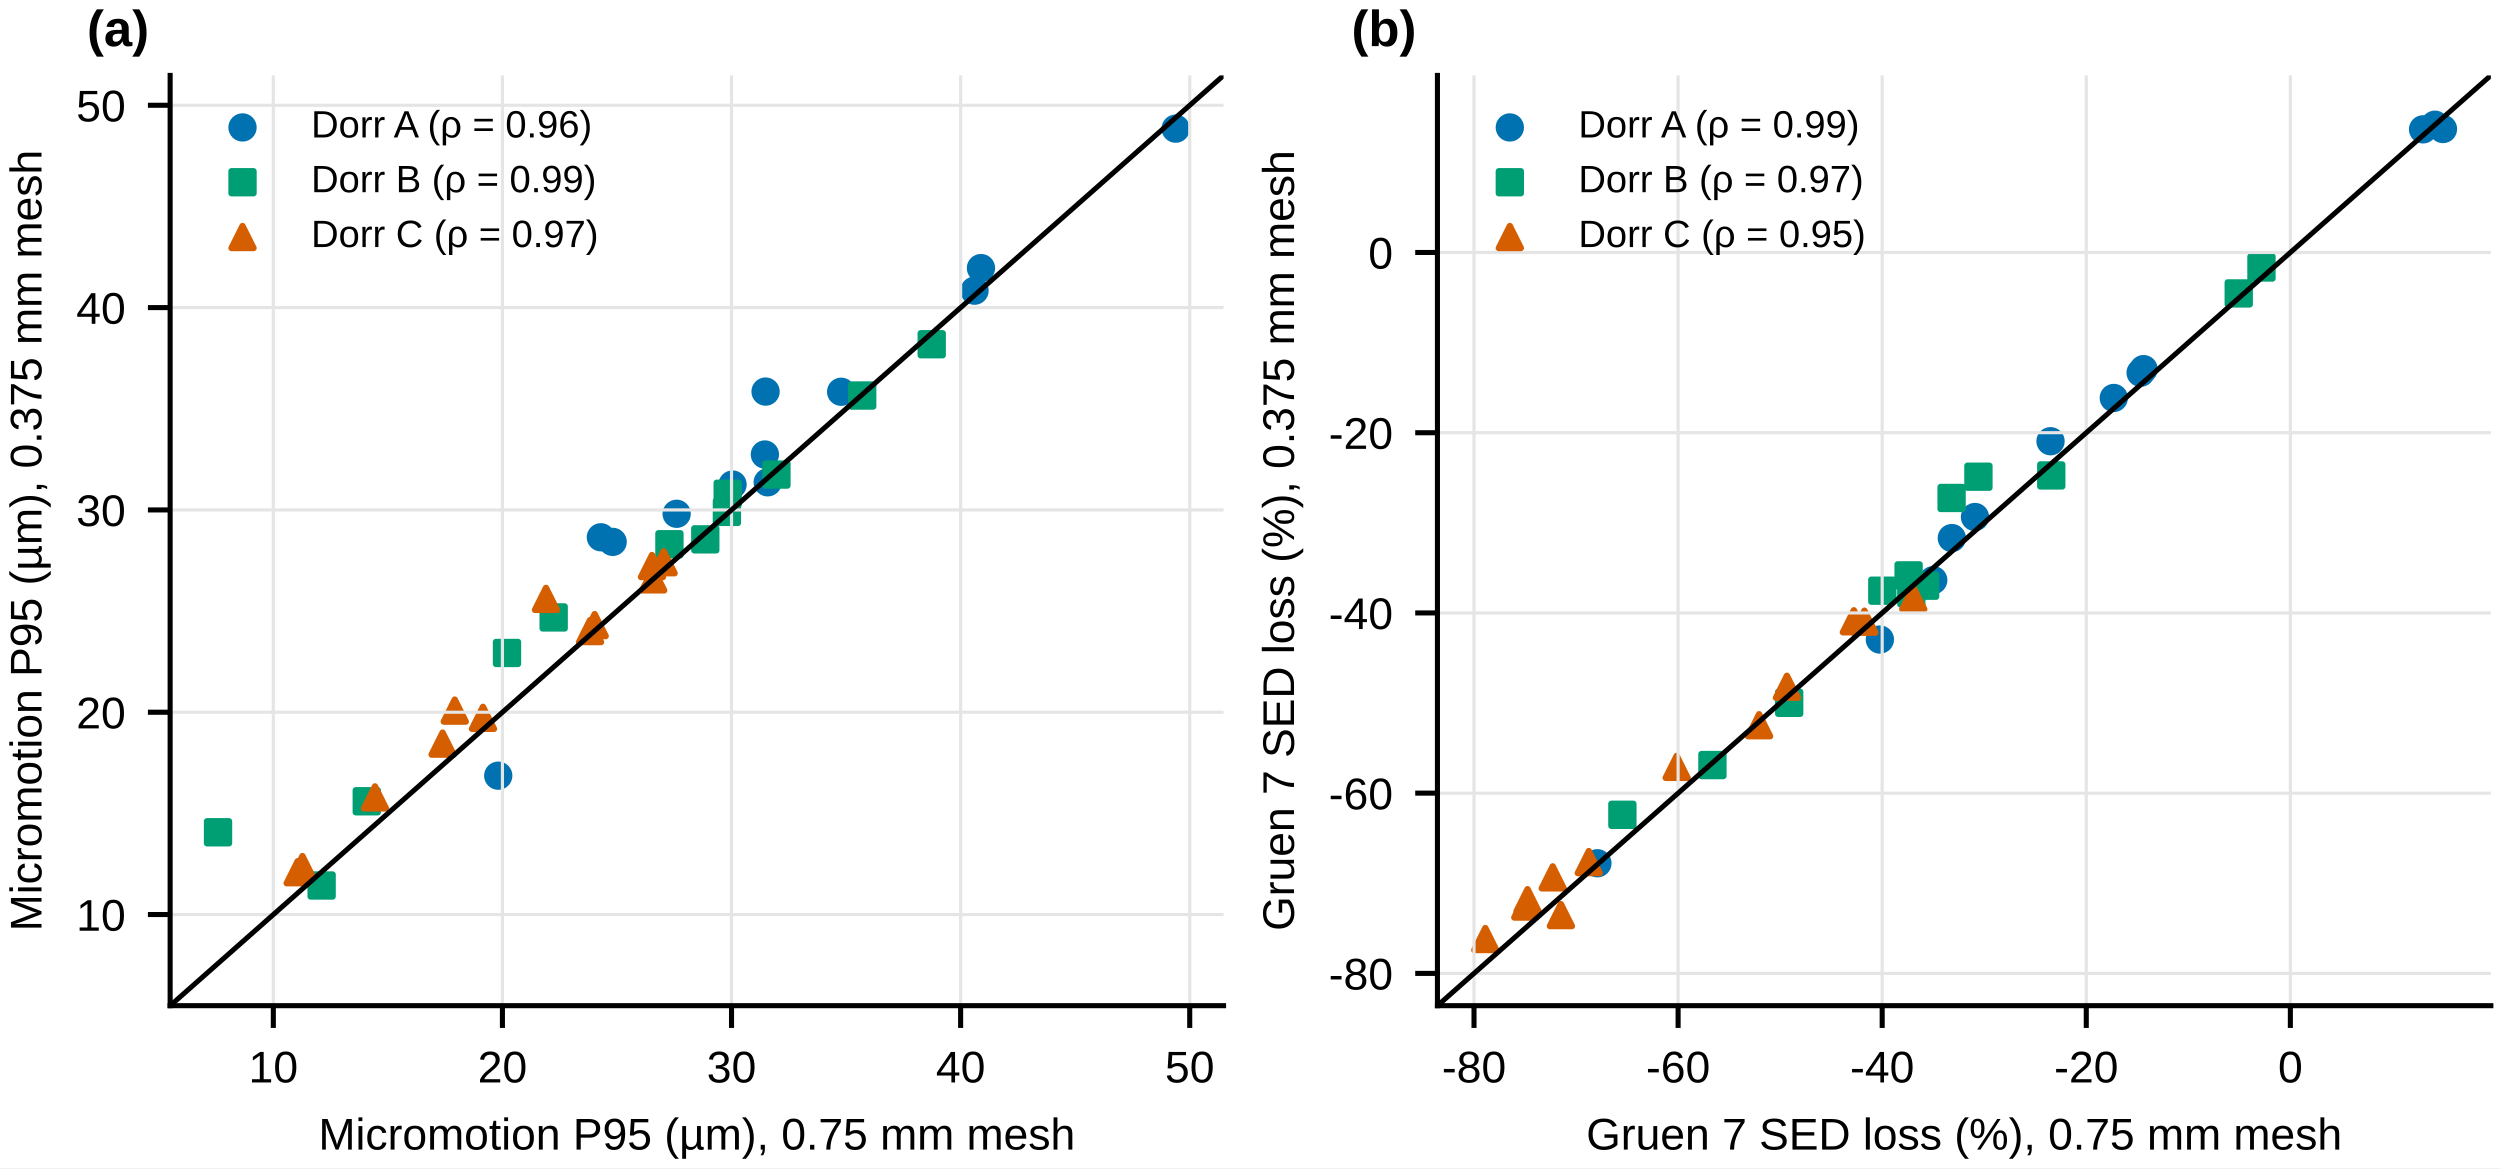
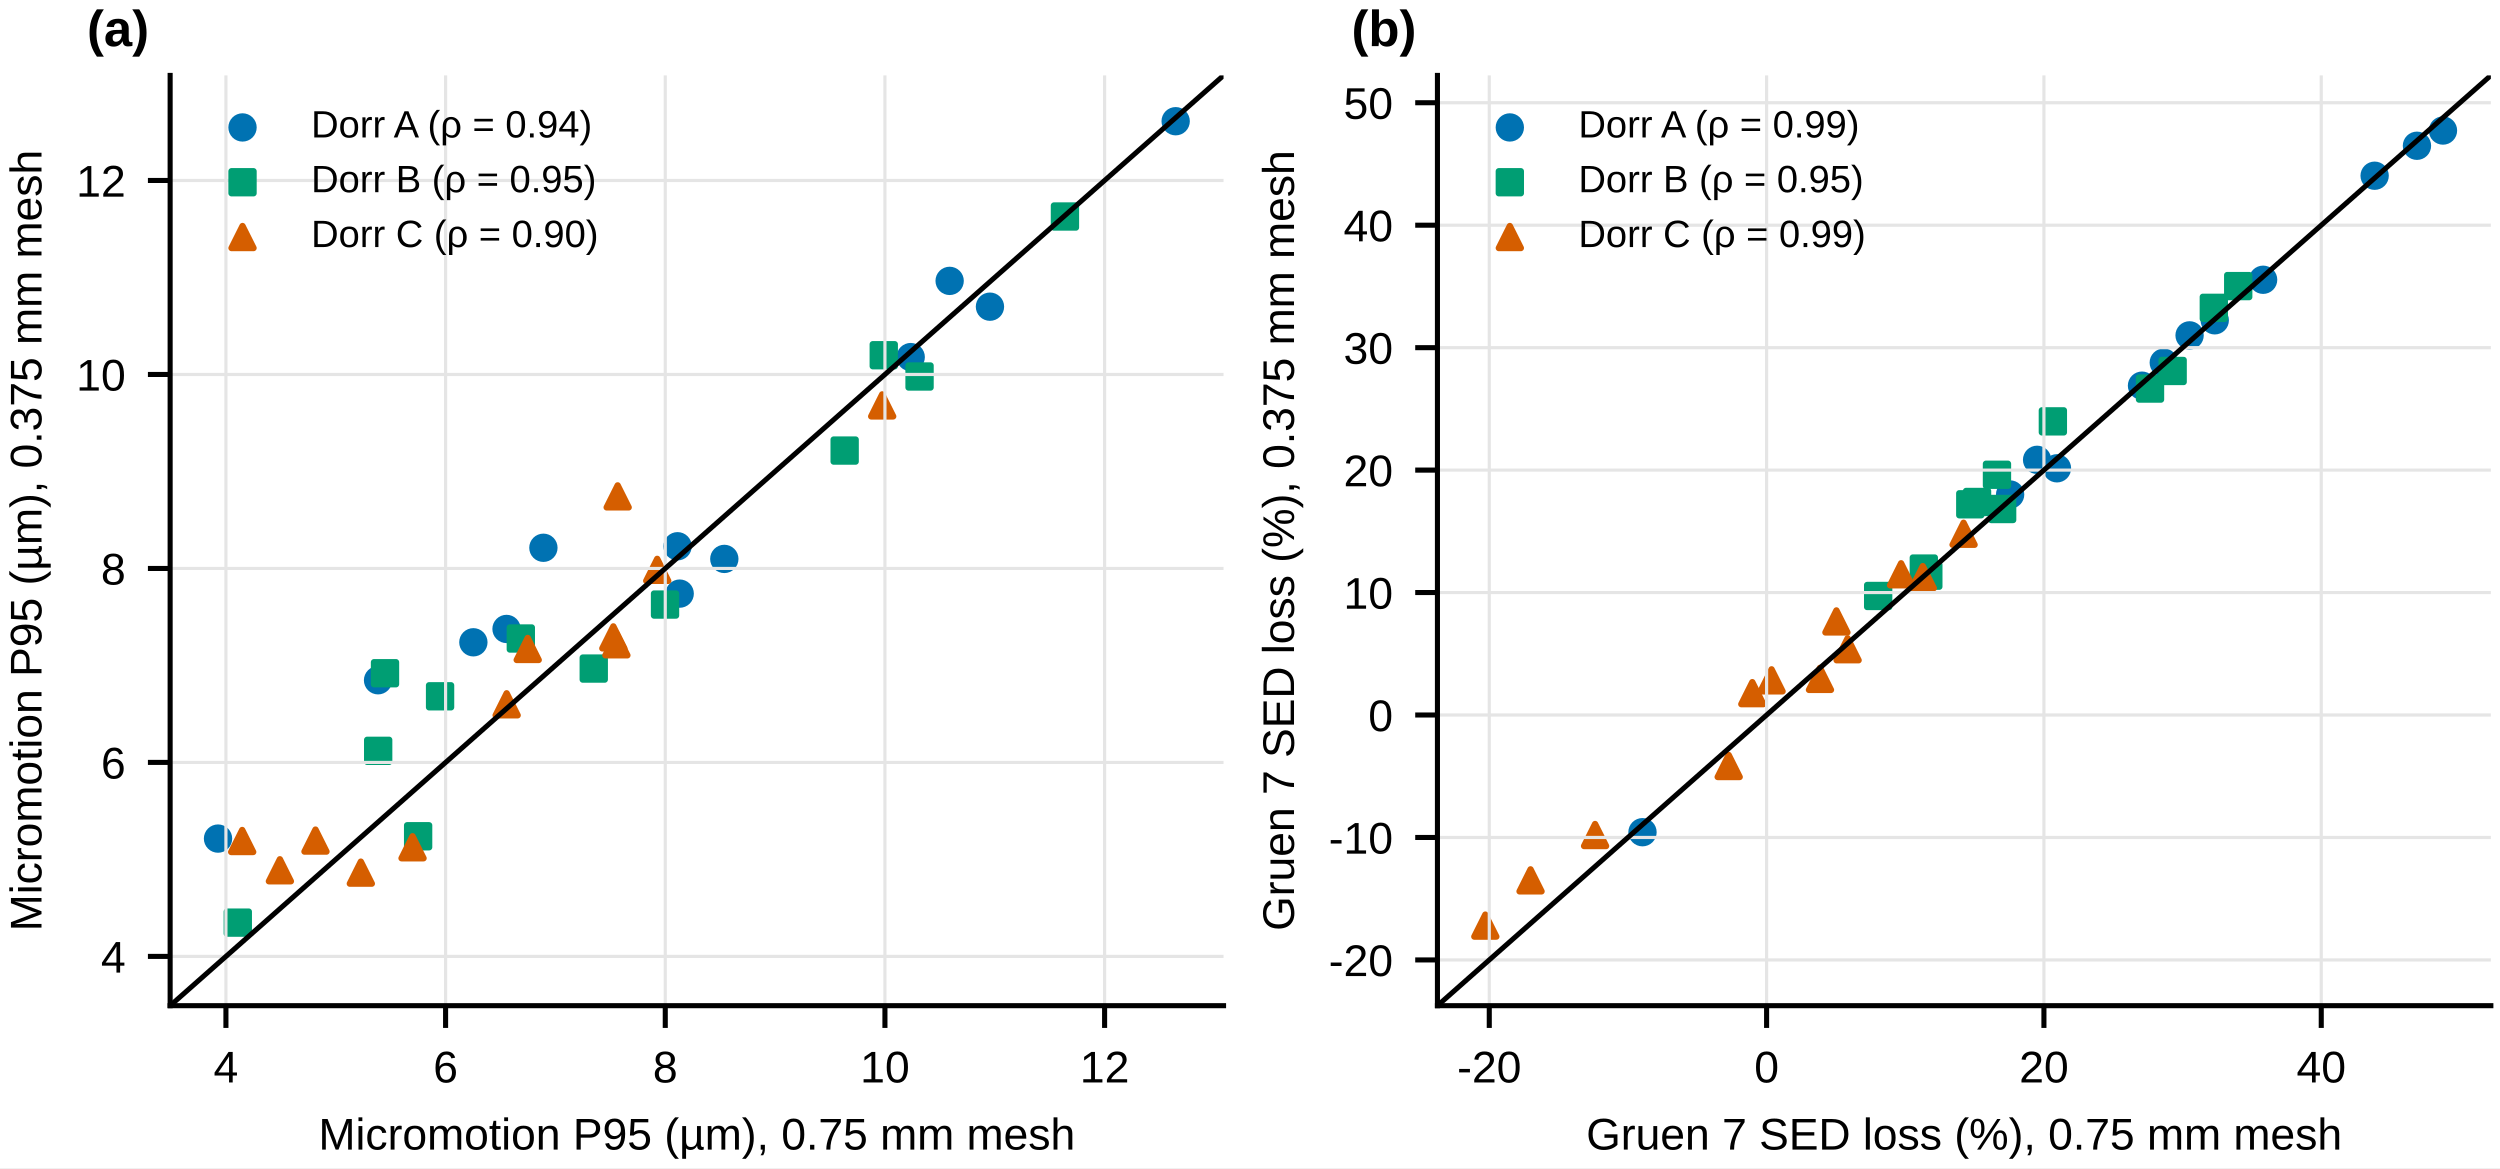
<svg xmlns="http://www.w3.org/2000/svg" xmlns:xlink="http://www.w3.org/1999/xlink" width="393.73pt" height="183.966pt" viewBox="0 0 393.73 183.966" version="1.1">
  <defs>
    <style type="text/css">*{stroke-linejoin: round; stroke-linecap: butt}</style>
  </defs>
  <g id="figure_1">
    <g id="patch_1">
      <path d="M 0 183.966  L 393.73 183.966  L 393.73 0  L 0 0  z " style="fill: #ffffff" />
    </g>
    <g id="axes_1">
      <g id="patch_2">
        <path d="M 26.795 158.387  L 192.699 158.387  L 192.699 11.878  L 26.795 11.878  z " style="fill: #ffffff" />
      </g>
      <g id="PathCollection_1">
        <defs>
          <path id="m2619995a6a" d="M 0 1.732  C 0.459 1.732 0.9 1.55 1.225 1.225  C 1.55 0.9 1.732 0.459 1.732 0  C 1.732 -0.459 1.55 -0.9 1.225 -1.225  C 0.9 -1.55 0.459 -1.732 0 -1.732  C -0.459 -1.732 -0.9 -1.55 -1.225 -1.225  C -1.55 -0.9 -1.732 -0.459 -1.732 0  C -1.732 0.459 -1.55 0.9 -1.225 1.225  C -0.9 1.55 -0.459 1.732 0 1.732  z " style="stroke: #0072b2" />
        </defs>
-         <g clip-path="url(#pb877042a19)">
-           <use xlink:href="#m2619995a6a" x="78.469" y="122.164" style="fill: #0072b2; stroke: #0072b2" />
-           <use xlink:href="#m2619995a6a" x="153.48" y="45.779" style="fill: #0072b2; stroke: #0072b2" />
-           <use xlink:href="#m2619995a6a" x="185.158" y="20.26" style="fill: #0072b2; stroke: #0072b2" />
-           <use xlink:href="#m2619995a6a" x="115.372" y="76.313" style="fill: #0072b2; stroke: #0072b2" />
-           <use xlink:href="#m2619995a6a" x="120.907" y="75.959" style="fill: #0072b2; stroke: #0072b2" />
-           <use xlink:href="#m2619995a6a" x="154.493" y="42.222" style="fill: #0072b2; stroke: #0072b2" />
-           <use xlink:href="#m2619995a6a" x="132.473" y="61.701" style="fill: #0072b2; stroke: #0072b2" />
-           <use xlink:href="#m2619995a6a" x="120.572" y="61.671" style="fill: #0072b2; stroke: #0072b2" />
-           <use xlink:href="#m2619995a6a" x="94.634" y="84.618" style="fill: #0072b2; stroke: #0072b2" />
-           <use xlink:href="#m2619995a6a" x="96.487" y="85.341" style="fill: #0072b2; stroke: #0072b2" />
-           <use xlink:href="#m2619995a6a" x="106.567" y="80.917" style="fill: #0072b2; stroke: #0072b2" />
-           <use xlink:href="#m2619995a6a" x="120.461" y="71.58" style="fill: #0072b2; stroke: #0072b2" />
+         <g clip-path="url(#pd2c603ea8f)">
+           <use xlink:href="#m2619995a6a" x="34.336" y="132.071" style="fill: #0072b2; stroke: #0072b2" />
+           <use xlink:href="#m2619995a6a" x="106.711" y="86.031" style="fill: #0072b2; stroke: #0072b2" />
+           <use xlink:href="#m2619995a6a" x="79.775" y="99.055" style="fill: #0072b2; stroke: #0072b2" />
+           <use xlink:href="#m2619995a6a" x="143.428" y="56.239" style="fill: #0072b2; stroke: #0072b2" />
+           <use xlink:href="#m2619995a6a" x="74.552" y="101.156" style="fill: #0072b2; stroke: #0072b2" />
+           <use xlink:href="#m2619995a6a" x="155.91" y="48.3" style="fill: #0072b2; stroke: #0072b2" />
+           <use xlink:href="#m2619995a6a" x="107.045" y="93.491" style="fill: #0072b2; stroke: #0072b2" />
+           <use xlink:href="#m2619995a6a" x="85.581" y="86.27" style="fill: #0072b2; stroke: #0072b2" />
+           <use xlink:href="#m2619995a6a" x="114.074" y="88.025" style="fill: #0072b2; stroke: #0072b2" />
+           <use xlink:href="#m2619995a6a" x="59.541" y="107.135" style="fill: #0072b2; stroke: #0072b2" />
+           <use xlink:href="#m2619995a6a" x="149.561" y="44.237" style="fill: #0072b2; stroke: #0072b2" />
+           <use xlink:href="#m2619995a6a" x="185.158" y="19.091" style="fill: #0072b2; stroke: #0072b2" />
        </g>
      </g>
      <g id="PathCollection_2">
        <defs>
          <path id="mae1dca8e6c" d="M -1.732 1.732  L 1.732 1.732  L 1.732 -1.732  L -1.732 -1.732  z " style="stroke: #009e73" />
        </defs>
-         <g clip-path="url(#pb877042a19)">
-           <use xlink:href="#mae1dca8e6c" x="34.336" y="131.076" style="fill: #009e73; stroke: #009e73" />
-           <use xlink:href="#mae1dca8e6c" x="146.737" y="54.217" style="fill: #009e73; stroke: #009e73" />
-           <use xlink:href="#mae1dca8e6c" x="111.078" y="84.943" style="fill: #009e73; stroke: #009e73" />
-           <use xlink:href="#mae1dca8e6c" x="114.481" y="80.621" style="fill: #009e73; stroke: #009e73" />
-           <use xlink:href="#mae1dca8e6c" x="135.792" y="62.293" style="fill: #009e73; stroke: #009e73" />
-           <use xlink:href="#mae1dca8e6c" x="122.282" y="74.737" style="fill: #009e73; stroke: #009e73" />
-           <use xlink:href="#mae1dca8e6c" x="79.847" y="102.833" style="fill: #009e73; stroke: #009e73" />
-           <use xlink:href="#mae1dca8e6c" x="87.199" y="97.243" style="fill: #009e73; stroke: #009e73" />
-           <use xlink:href="#mae1dca8e6c" x="105.43" y="85.718" style="fill: #009e73; stroke: #009e73" />
-           <use xlink:href="#mae1dca8e6c" x="114.606" y="77.761" style="fill: #009e73; stroke: #009e73" />
-           <use xlink:href="#mae1dca8e6c" x="50.653" y="139.459" style="fill: #009e73; stroke: #009e73" />
-           <use xlink:href="#mae1dca8e6c" x="57.762" y="126.193" style="fill: #009e73; stroke: #009e73" />
+         <g clip-path="url(#pd2c603ea8f)">
+           <use xlink:href="#mae1dca8e6c" x="37.451" y="145.306" style="fill: #009e73; stroke: #009e73" />
+           <use xlink:href="#mae1dca8e6c" x="104.737" y="95.212" style="fill: #009e73; stroke: #009e73" />
+           <use xlink:href="#mae1dca8e6c" x="133.026" y="70.961" style="fill: #009e73; stroke: #009e73" />
+           <use xlink:href="#mae1dca8e6c" x="60.635" y="106.028" style="fill: #009e73; stroke: #009e73" />
+           <use xlink:href="#mae1dca8e6c" x="144.822" y="59.298" style="fill: #009e73; stroke: #009e73" />
+           <use xlink:href="#mae1dca8e6c" x="93.512" y="105.297" style="fill: #009e73; stroke: #009e73" />
+           <use xlink:href="#mae1dca8e6c" x="82.025" y="100.557" style="fill: #009e73; stroke: #009e73" />
+           <use xlink:href="#mae1dca8e6c" x="59.56" y="118.249" style="fill: #009e73; stroke: #009e73" />
+           <use xlink:href="#mae1dca8e6c" x="139.185" y="55.946" style="fill: #009e73; stroke: #009e73" />
+           <use xlink:href="#mae1dca8e6c" x="167.72" y="34.101" style="fill: #009e73; stroke: #009e73" />
+           <use xlink:href="#mae1dca8e6c" x="65.852" y="131.706" style="fill: #009e73; stroke: #009e73" />
+           <use xlink:href="#mae1dca8e6c" x="69.308" y="109.662" style="fill: #009e73; stroke: #009e73" />
        </g>
      </g>
      <g id="PathCollection_3">
        <defs>
          <path id="meea9640540" d="M 0 -1.732  L -1.732 1.732  L 1.732 1.732  z " style="stroke: #d55e00" />
        </defs>
-         <g clip-path="url(#pb877042a19)">
-           <use xlink:href="#meea9640540" x="104.515" y="88.551" style="fill: #d55e00; stroke: #d55e00" />
-           <use xlink:href="#meea9640540" x="93.656" y="98.448" style="fill: #d55e00; stroke: #d55e00" />
-           <use xlink:href="#meea9640540" x="59.058" y="125.585" style="fill: #d55e00; stroke: #d55e00" />
-           <use xlink:href="#meea9640540" x="102.872" y="91.25" style="fill: #d55e00; stroke: #d55e00" />
-           <use xlink:href="#meea9640540" x="46.88" y="137.369" style="fill: #d55e00; stroke: #d55e00" />
-           <use xlink:href="#meea9640540" x="76.065" y="113.055" style="fill: #d55e00; stroke: #d55e00" />
-           <use xlink:href="#meea9640540" x="92.923" y="99.394" style="fill: #d55e00; stroke: #d55e00" />
-           <use xlink:href="#meea9640540" x="85.987" y="94.32" style="fill: #d55e00; stroke: #d55e00" />
-           <use xlink:href="#meea9640540" x="102.682" y="89.143" style="fill: #d55e00; stroke: #d55e00" />
-           <use xlink:href="#meea9640540" x="69.705" y="117.113" style="fill: #d55e00; stroke: #d55e00" />
-           <use xlink:href="#meea9640540" x="47.631" y="136.557" style="fill: #d55e00; stroke: #d55e00" />
-           <use xlink:href="#meea9640540" x="71.619" y="111.915" style="fill: #d55e00; stroke: #d55e00" />
+         <g clip-path="url(#pd2c603ea8f)">
+           <use xlink:href="#meea9640540" x="38.143" y="132.452" style="fill: #d55e00; stroke: #d55e00" />
+           <use xlink:href="#meea9640540" x="97.076" y="101.474" style="fill: #d55e00; stroke: #d55e00" />
+           <use xlink:href="#meea9640540" x="64.972" y="133.437" style="fill: #d55e00; stroke: #d55e00" />
+           <use xlink:href="#meea9640540" x="138.937" y="63.847" style="fill: #d55e00; stroke: #d55e00" />
+           <use xlink:href="#meea9640540" x="44.08" y="137.06" style="fill: #d55e00; stroke: #d55e00" />
+           <use xlink:href="#meea9640540" x="96.594" y="100.383" style="fill: #d55e00; stroke: #d55e00" />
+           <use xlink:href="#meea9640540" x="103.507" y="89.748" style="fill: #d55e00; stroke: #d55e00" />
+           <use xlink:href="#meea9640540" x="79.794" y="110.92" style="fill: #d55e00; stroke: #d55e00" />
+           <use xlink:href="#meea9640540" x="56.828" y="137.435" style="fill: #d55e00; stroke: #d55e00" />
+           <use xlink:href="#meea9640540" x="83.11" y="102.206" style="fill: #d55e00; stroke: #d55e00" />
+           <use xlink:href="#meea9640540" x="49.686" y="132.385" style="fill: #d55e00; stroke: #d55e00" />
+           <use xlink:href="#meea9640540" x="97.278" y="78.177" style="fill: #d55e00; stroke: #d55e00" />
        </g>
      </g>
      <g id="matplotlib.axis_1">
        <g id="xtick_1">
          <g id="line2d_1">
-             <path d="M 43.047 158.387  L 43.047 11.878  " clip-path="url(#pb877042a19)" style="fill: none; stroke: #e5e5e5; stroke-width: 0.5; stroke-linecap: square" />
+             <path d="M 35.581 158.387  L 35.581 11.878  " clip-path="url(#pd2c603ea8f)" style="fill: none; stroke: #e5e5e5; stroke-width: 0.5; stroke-linecap: square" />
          </g>
          <g id="line2d_2">
            <defs>
              <path id="m14c81a25db" d="M 0 0  L 0 3.5  " style="stroke: #000000; stroke-width: 0.8" />
            </defs>
            <g>
-               <use xlink:href="#m14c81a25db" x="43.047" y="158.387" style="stroke: #000000; stroke-width: 0.8" />
+               <use xlink:href="#m14c81a25db" x="35.581" y="158.387" style="stroke: #000000; stroke-width: 0.8" />
            </g>
          </g>
          <g id="text_1">
-             <text style="font-size: 7px; font-family: 'Arial', 'Microsoft YaHei', 'DejaVu Sans'; text-anchor: middle" x="43.047" y="170.484" transform="rotate(-0 43.04729 170.4835)">10</text>
+             <text style="font-size: 7px; font-family: 'Arial', 'Microsoft YaHei', 'DejaVu Sans'; text-anchor: middle" x="35.581" y="170.484" transform="rotate(-0 35.58136 170.4835)">4</text>
          </g>
        </g>
        <g id="xtick_2">
          <g id="line2d_3">
-             <path d="M 79.128 158.387  L 79.128 11.878  " clip-path="url(#pb877042a19)" style="fill: none; stroke: #e5e5e5; stroke-width: 0.5; stroke-linecap: square" />
+             <path d="M 70.177 158.387  L 70.177 11.878  " clip-path="url(#pd2c603ea8f)" style="fill: none; stroke: #e5e5e5; stroke-width: 0.5; stroke-linecap: square" />
          </g>
          <g id="line2d_4">
            <g>
-               <use xlink:href="#m14c81a25db" x="79.128" y="158.387" style="stroke: #000000; stroke-width: 0.8" />
+               <use xlink:href="#m14c81a25db" x="70.177" y="158.387" style="stroke: #000000; stroke-width: 0.8" />
            </g>
          </g>
          <g id="text_2">
-             <text style="font-size: 7px; font-family: 'Arial', 'Microsoft YaHei', 'DejaVu Sans'; text-anchor: middle" x="79.128" y="170.484" transform="rotate(-0 79.12843 170.4835)">20</text>
+             <text style="font-size: 7px; font-family: 'Arial', 'Microsoft YaHei', 'DejaVu Sans'; text-anchor: middle" x="70.177" y="170.484" transform="rotate(-0 70.17743 170.4835)">6</text>
          </g>
        </g>
        <g id="xtick_3">
          <g id="line2d_5">
-             <path d="M 115.21 158.387  L 115.21 11.878  " clip-path="url(#pb877042a19)" style="fill: none; stroke: #e5e5e5; stroke-width: 0.5; stroke-linecap: square" />
+             <path d="M 104.774 158.387  L 104.774 11.878  " clip-path="url(#pd2c603ea8f)" style="fill: none; stroke: #e5e5e5; stroke-width: 0.5; stroke-linecap: square" />
          </g>
          <g id="line2d_6">
            <g>
-               <use xlink:href="#m14c81a25db" x="115.21" y="158.387" style="stroke: #000000; stroke-width: 0.8" />
+               <use xlink:href="#m14c81a25db" x="104.774" y="158.387" style="stroke: #000000; stroke-width: 0.8" />
            </g>
          </g>
          <g id="text_3">
-             <text style="font-size: 7px; font-family: 'Arial', 'Microsoft YaHei', 'DejaVu Sans'; text-anchor: middle" x="115.21" y="170.484" transform="rotate(-0 115.2096 170.4835)">30</text>
+             <text style="font-size: 7px; font-family: 'Arial', 'Microsoft YaHei', 'DejaVu Sans'; text-anchor: middle" x="104.774" y="170.484" transform="rotate(-0 104.7735 170.4835)">8</text>
          </g>
        </g>
        <g id="xtick_4">
          <g id="line2d_7">
-             <path d="M 151.291 158.387  L 151.291 11.878  " clip-path="url(#pb877042a19)" style="fill: none; stroke: #e5e5e5; stroke-width: 0.5; stroke-linecap: square" />
+             <path d="M 139.37 158.387  L 139.37 11.878  " clip-path="url(#pd2c603ea8f)" style="fill: none; stroke: #e5e5e5; stroke-width: 0.5; stroke-linecap: square" />
          </g>
          <g id="line2d_8">
            <g>
-               <use xlink:href="#m14c81a25db" x="151.291" y="158.387" style="stroke: #000000; stroke-width: 0.8" />
+               <use xlink:href="#m14c81a25db" x="139.37" y="158.387" style="stroke: #000000; stroke-width: 0.8" />
            </g>
          </g>
          <g id="text_4">
-             <text style="font-size: 7px; font-family: 'Arial', 'Microsoft YaHei', 'DejaVu Sans'; text-anchor: middle" x="151.291" y="170.484" transform="rotate(-0 151.2907 170.4835)">40</text>
+             <text style="font-size: 7px; font-family: 'Arial', 'Microsoft YaHei', 'DejaVu Sans'; text-anchor: middle" x="139.37" y="170.484" transform="rotate(-0 139.3696 170.4835)">10</text>
          </g>
        </g>
        <g id="xtick_5">
          <g id="line2d_9">
-             <path d="M 187.372 158.387  L 187.372 11.878  " clip-path="url(#pb877042a19)" style="fill: none; stroke: #e5e5e5; stroke-width: 0.5; stroke-linecap: square" />
+             <path d="M 173.966 158.387  L 173.966 11.878  " clip-path="url(#pd2c603ea8f)" style="fill: none; stroke: #e5e5e5; stroke-width: 0.5; stroke-linecap: square" />
          </g>
          <g id="line2d_10">
            <g>
-               <use xlink:href="#m14c81a25db" x="187.372" y="158.387" style="stroke: #000000; stroke-width: 0.8" />
+               <use xlink:href="#m14c81a25db" x="173.966" y="158.387" style="stroke: #000000; stroke-width: 0.8" />
            </g>
          </g>
          <g id="text_5">
-             <text style="font-size: 7px; font-family: 'Arial', 'Microsoft YaHei', 'DejaVu Sans'; text-anchor: middle" x="187.372" y="170.484" transform="rotate(-0 187.3718 170.4835)">50</text>
+             <text style="font-size: 7px; font-family: 'Arial', 'Microsoft YaHei', 'DejaVu Sans'; text-anchor: middle" x="173.966" y="170.484" transform="rotate(-0 173.9657 170.4835)">12</text>
          </g>
        </g>
        <g id="text_6">
          <text style="font-size: 7px; font-family: 'Arial', 'Microsoft YaHei', 'DejaVu Sans'; text-anchor: middle" x="109.747" y="181.053" transform="rotate(-0 109.7471 181.0529)">Micromotion P95 (µm), 0.75 mm mesh</text>
        </g>
      </g>
      <g id="matplotlib.axis_2">
        <g id="ytick_1">
          <g id="line2d_11">
-             <path d="M 26.795 144.035  L 192.699 144.035  " clip-path="url(#pb877042a19)" style="fill: none; stroke: #e5e5e5; stroke-width: 0.5; stroke-linecap: square" />
+             <path d="M 26.795 150.628  L 192.699 150.628  " clip-path="url(#pd2c603ea8f)" style="fill: none; stroke: #e5e5e5; stroke-width: 0.5; stroke-linecap: square" />
          </g>
          <g id="line2d_12">
            <defs>
              <path id="m9e586e1474" d="M 0 0  L -3.5 0  " style="stroke: #000000; stroke-width: 0.8" />
            </defs>
            <g>
-               <use xlink:href="#m9e586e1474" x="26.795" y="144.035" style="stroke: #000000; stroke-width: 0.8" />
+               <use xlink:href="#m9e586e1474" x="26.795" y="150.628" style="stroke: #000000; stroke-width: 0.8" />
            </g>
          </g>
          <g id="text_7">
-             <text style="font-size: 7px; font-family: 'Arial', 'Microsoft YaHei', 'DejaVu Sans'; text-anchor: end" x="19.795" y="146.583" transform="rotate(-0 19.79479 146.5829)">10</text>
+             <text style="font-size: 7px; font-family: 'Arial', 'Microsoft YaHei', 'DejaVu Sans'; text-anchor: end" x="19.795" y="153.176" transform="rotate(-0 19.79479 153.1761)">4</text>
          </g>
        </g>
        <g id="ytick_2">
          <g id="line2d_13">
-             <path d="M 26.795 112.172  L 192.699 112.172  " clip-path="url(#pb877042a19)" style="fill: none; stroke: #e5e5e5; stroke-width: 0.5; stroke-linecap: square" />
+             <path d="M 26.795 120.076  L 192.699 120.076  " clip-path="url(#pd2c603ea8f)" style="fill: none; stroke: #e5e5e5; stroke-width: 0.5; stroke-linecap: square" />
          </g>
          <g id="line2d_14">
            <g>
-               <use xlink:href="#m9e586e1474" x="26.795" y="112.172" style="stroke: #000000; stroke-width: 0.8" />
+               <use xlink:href="#m9e586e1474" x="26.795" y="120.076" style="stroke: #000000; stroke-width: 0.8" />
            </g>
          </g>
          <g id="text_8">
-             <text style="font-size: 7px; font-family: 'Arial', 'Microsoft YaHei', 'DejaVu Sans'; text-anchor: end" x="19.795" y="114.72" transform="rotate(-0 19.79479 114.7199)">20</text>
+             <text style="font-size: 7px; font-family: 'Arial', 'Microsoft YaHei', 'DejaVu Sans'; text-anchor: end" x="19.795" y="122.624" transform="rotate(-0 19.79479 122.6245)">6</text>
          </g>
        </g>
        <g id="ytick_3">
          <g id="line2d_15">
-             <path d="M 26.795 80.309  L 192.699 80.309  " clip-path="url(#pb877042a19)" style="fill: none; stroke: #e5e5e5; stroke-width: 0.5; stroke-linecap: square" />
+             <path d="M 26.795 89.525  L 192.699 89.525  " clip-path="url(#pd2c603ea8f)" style="fill: none; stroke: #e5e5e5; stroke-width: 0.5; stroke-linecap: square" />
          </g>
          <g id="line2d_16">
            <g>
-               <use xlink:href="#m9e586e1474" x="26.795" y="80.309" style="stroke: #000000; stroke-width: 0.8" />
+               <use xlink:href="#m9e586e1474" x="26.795" y="89.525" style="stroke: #000000; stroke-width: 0.8" />
            </g>
          </g>
          <g id="text_9">
-             <text style="font-size: 7px; font-family: 'Arial', 'Microsoft YaHei', 'DejaVu Sans'; text-anchor: end" x="19.795" y="82.857" transform="rotate(-0 19.79479 82.85693)">30</text>
+             <text style="font-size: 7px; font-family: 'Arial', 'Microsoft YaHei', 'DejaVu Sans'; text-anchor: end" x="19.795" y="92.073" transform="rotate(-0 19.79479 92.07294)">8</text>
          </g>
        </g>
        <g id="ytick_4">
          <g id="line2d_17">
-             <path d="M 26.795 48.446  L 192.699 48.446  " clip-path="url(#pb877042a19)" style="fill: none; stroke: #e5e5e5; stroke-width: 0.5; stroke-linecap: square" />
+             <path d="M 26.795 58.973  L 192.699 58.973  " clip-path="url(#pd2c603ea8f)" style="fill: none; stroke: #e5e5e5; stroke-width: 0.5; stroke-linecap: square" />
          </g>
          <g id="line2d_18">
            <g>
-               <use xlink:href="#m9e586e1474" x="26.795" y="48.446" style="stroke: #000000; stroke-width: 0.8" />
+               <use xlink:href="#m9e586e1474" x="26.795" y="58.973" style="stroke: #000000; stroke-width: 0.8" />
            </g>
          </g>
          <g id="text_10">
-             <text style="font-size: 7px; font-family: 'Arial', 'Microsoft YaHei', 'DejaVu Sans'; text-anchor: end" x="19.795" y="50.994" transform="rotate(-0 19.79479 50.99392)">40</text>
+             <text style="font-size: 7px; font-family: 'Arial', 'Microsoft YaHei', 'DejaVu Sans'; text-anchor: end" x="19.795" y="61.521" transform="rotate(-0 19.79479 61.52138)">10</text>
          </g>
        </g>
        <g id="ytick_5">
          <g id="line2d_19">
-             <path d="M 26.795 16.583  L 192.699 16.583  " clip-path="url(#pb877042a19)" style="fill: none; stroke: #e5e5e5; stroke-width: 0.5; stroke-linecap: square" />
+             <path d="M 26.795 28.422  L 192.699 28.422  " clip-path="url(#pd2c603ea8f)" style="fill: none; stroke: #e5e5e5; stroke-width: 0.5; stroke-linecap: square" />
          </g>
          <g id="line2d_20">
            <g>
-               <use xlink:href="#m9e586e1474" x="26.795" y="16.583" style="stroke: #000000; stroke-width: 0.8" />
+               <use xlink:href="#m9e586e1474" x="26.795" y="28.422" style="stroke: #000000; stroke-width: 0.8" />
            </g>
          </g>
          <g id="text_11">
-             <text style="font-size: 7px; font-family: 'Arial', 'Microsoft YaHei', 'DejaVu Sans'; text-anchor: end" x="19.795" y="19.131" transform="rotate(-0 19.79479 19.13091)">50</text>
+             <text style="font-size: 7px; font-family: 'Arial', 'Microsoft YaHei', 'DejaVu Sans'; text-anchor: end" x="19.795" y="30.97" transform="rotate(-0 19.79479 30.96982)">12</text>
          </g>
        </g>
        <g id="text_12">
          <text style="font-size: 7px; font-family: 'Arial', 'Microsoft YaHei', 'DejaVu Sans'; text-anchor: middle" x="6.536" y="85.133" transform="rotate(-90 6.536191 85.13274)">Micromotion P95 (µm), 0.375 mm mesh</text>
        </g>
      </g>
      <g id="line2d_21">
-         <path d="M 26.795 158.387  L 192.699 11.878  " clip-path="url(#pb877042a19)" style="fill: none; stroke: #000000; stroke-width: 0.8; stroke-linecap: square" />
+         <path d="M 26.795 158.387  L 192.699 11.878  " clip-path="url(#pd2c603ea8f)" style="fill: none; stroke: #000000; stroke-width: 0.8; stroke-linecap: square" />
      </g>
      <g id="patch_3">
        <path d="M 26.795 158.387  L 26.795 11.878  " style="fill: none; stroke: #000000; stroke-width: 0.8; stroke-linejoin: miter; stroke-linecap: square" />
      </g>
      <g id="patch_4">
        <path d="M 26.795 158.387  L 192.699 158.387  " style="fill: none; stroke: #000000; stroke-width: 0.8; stroke-linejoin: miter; stroke-linecap: square" />
      </g>
      <g id="text_13">
        <text style="font-weight: 700; font-size: 8px; font-family: 'Arial', 'Microsoft YaHei', 'DejaVu Sans'; text-anchor: end" x="23.477" y="7.264" transform="rotate(-0 23.47669 7.264219)">(a)</text>
      </g>
      <g id="legend_1">
        <g id="PathCollection_4">
          <g>
            <use xlink:href="#m2619995a6a" x="38.195" y="20.071" style="fill: #0072b2; stroke: #0072b2" />
          </g>
        </g>
        <g id="text_14">
-           <text style="font-size: 6px; font-family: 'Arial', 'Microsoft YaHei', 'DejaVu Sans'; text-anchor: start" x="48.995" y="21.646" transform="rotate(-0 48.99479 21.64632)">Dorr A (ρ = 0.96)</text>
+           <text style="font-size: 6px; font-family: 'Arial', 'Microsoft YaHei', 'DejaVu Sans'; text-anchor: start" x="48.995" y="21.646" transform="rotate(-0 48.99479 21.64632)">Dorr A (ρ = 0.94)</text>
        </g>
        <g id="PathCollection_5">
          <g>
            <use xlink:href="#mae1dca8e6c" x="38.195" y="28.702" style="fill: #009e73; stroke: #009e73" />
          </g>
        </g>
        <g id="text_15">
-           <text style="font-size: 6px; font-family: 'Arial', 'Microsoft YaHei', 'DejaVu Sans'; text-anchor: start" x="48.995" y="30.277" transform="rotate(-0 48.99479 30.27729)">Dorr B (ρ = 0.99)</text>
+           <text style="font-size: 6px; font-family: 'Arial', 'Microsoft YaHei', 'DejaVu Sans'; text-anchor: start" x="48.995" y="30.277" transform="rotate(-0 48.99479 30.27729)">Dorr B (ρ = 0.95)</text>
        </g>
        <g id="PathCollection_6">
          <g>
            <use xlink:href="#meea9640540" x="38.195" y="37.333" style="fill: #d55e00; stroke: #d55e00" />
          </g>
        </g>
        <g id="text_16">
-           <text style="font-size: 6px; font-family: 'Arial', 'Microsoft YaHei', 'DejaVu Sans'; text-anchor: start" x="48.995" y="38.908" transform="rotate(-0 48.99479 38.90827)">Dorr C (ρ = 0.97)</text>
+           <text style="font-size: 6px; font-family: 'Arial', 'Microsoft YaHei', 'DejaVu Sans'; text-anchor: start" x="48.995" y="38.908" transform="rotate(-0 48.99479 38.90827)">Dorr C (ρ = 0.90)</text>
        </g>
      </g>
    </g>
    <g id="axes_2">
      <g id="patch_5">
        <path d="M 226.385 158.387  L 392.29 158.387  L 392.29 11.878  L 226.385 11.878  z " style="fill: #ffffff" />
      </g>
      <g id="PathCollection_7">
-         <g clip-path="url(#p3bdff20b81)">
-           <use xlink:href="#m2619995a6a" x="337.13" y="58.705" style="fill: #0072b2; stroke: #0072b2" />
-           <use xlink:href="#m2619995a6a" x="384.749" y="20.318" style="fill: #0072b2; stroke: #0072b2" />
-           <use xlink:href="#m2619995a6a" x="383.484" y="19.64" style="fill: #0072b2; stroke: #0072b2" />
-           <use xlink:href="#m2619995a6a" x="307.396" y="84.742" style="fill: #0072b2; stroke: #0072b2" />
-           <use xlink:href="#m2619995a6a" x="337.593" y="58.137" style="fill: #0072b2; stroke: #0072b2" />
-           <use xlink:href="#m2619995a6a" x="381.613" y="20.37" style="fill: #0072b2; stroke: #0072b2" />
-           <use xlink:href="#m2619995a6a" x="304.471" y="91.37" style="fill: #0072b2; stroke: #0072b2" />
-           <use xlink:href="#m2619995a6a" x="251.581" y="135.957" style="fill: #0072b2; stroke: #0072b2" />
-           <use xlink:href="#m2619995a6a" x="322.941" y="69.49" style="fill: #0072b2; stroke: #0072b2" />
-           <use xlink:href="#m2619995a6a" x="332.905" y="62.677" style="fill: #0072b2; stroke: #0072b2" />
-           <use xlink:href="#m2619995a6a" x="296.066" y="100.721" style="fill: #0072b2; stroke: #0072b2" />
-           <use xlink:href="#m2619995a6a" x="311.043" y="81.424" style="fill: #0072b2; stroke: #0072b2" />
+         <g clip-path="url(#p0488021e57)">
+           <use xlink:href="#m2619995a6a" x="337.348" y="60.74" style="fill: #0072b2; stroke: #0072b2" />
+           <use xlink:href="#m2619995a6a" x="384.749" y="20.558" style="fill: #0072b2; stroke: #0072b2" />
+           <use xlink:href="#m2619995a6a" x="380.651" y="22.957" style="fill: #0072b2; stroke: #0072b2" />
+           <use xlink:href="#m2619995a6a" x="340.778" y="57.113" style="fill: #0072b2; stroke: #0072b2" />
+           <use xlink:href="#m2619995a6a" x="356.422" y="44.06" style="fill: #0072b2; stroke: #0072b2" />
+           <use xlink:href="#m2619995a6a" x="373.986" y="27.676" style="fill: #0072b2; stroke: #0072b2" />
+           <use xlink:href="#m2619995a6a" x="348.804" y="50.446" style="fill: #0072b2; stroke: #0072b2" />
+           <use xlink:href="#m2619995a6a" x="258.679" y="131.065" style="fill: #0072b2; stroke: #0072b2" />
+           <use xlink:href="#m2619995a6a" x="320.827" y="72.419" style="fill: #0072b2; stroke: #0072b2" />
+           <use xlink:href="#m2619995a6a" x="344.842" y="52.817" style="fill: #0072b2; stroke: #0072b2" />
+           <use xlink:href="#m2619995a6a" x="323.955" y="73.754" style="fill: #0072b2; stroke: #0072b2" />
+           <use xlink:href="#m2619995a6a" x="316.578" y="77.881" style="fill: #0072b2; stroke: #0072b2" />
        </g>
      </g>
      <g id="PathCollection_8">
-         <g clip-path="url(#p3bdff20b81)">
-           <use xlink:href="#mae1dca8e6c" x="311.586" y="75.079" style="fill: #009e73; stroke: #009e73" />
-           <use xlink:href="#mae1dca8e6c" x="352.583" y="46.21" style="fill: #009e73; stroke: #009e73" />
-           <use xlink:href="#mae1dca8e6c" x="281.784" y="110.687" style="fill: #009e73; stroke: #009e73" />
-           <use xlink:href="#mae1dca8e6c" x="323.057" y="74.876" style="fill: #009e73; stroke: #009e73" />
-           <use xlink:href="#mae1dca8e6c" x="356.163" y="42.132" style="fill: #009e73; stroke: #009e73" />
-           <use xlink:href="#mae1dca8e6c" x="255.513" y="128.325" style="fill: #009e73; stroke: #009e73" />
-           <use xlink:href="#mae1dca8e6c" x="300.588" y="90.616" style="fill: #009e73; stroke: #009e73" />
-           <use xlink:href="#mae1dca8e6c" x="307.36" y="78.429" style="fill: #009e73; stroke: #009e73" />
-           <use xlink:href="#mae1dca8e6c" x="269.693" y="120.491" style="fill: #009e73; stroke: #009e73" />
-           <use xlink:href="#mae1dca8e6c" x="301.017" y="93.451" style="fill: #009e73; stroke: #009e73" />
-           <use xlink:href="#mae1dca8e6c" x="296.451" y="93.027" style="fill: #009e73; stroke: #009e73" />
-           <use xlink:href="#mae1dca8e6c" x="303.19" y="92.246" style="fill: #009e73; stroke: #009e73" />
+         <g clip-path="url(#p0488021e57)">
+           <use xlink:href="#mae1dca8e6c" x="314.507" y="74.772" style="fill: #009e73; stroke: #009e73" />
+           <use xlink:href="#mae1dca8e6c" x="352.501" y="45.056" style="fill: #009e73; stroke: #009e73" />
+           <use xlink:href="#mae1dca8e6c" x="315.322" y="80.164" style="fill: #009e73; stroke: #009e73" />
+           <use xlink:href="#mae1dca8e6c" x="342.175" y="58.427" style="fill: #009e73; stroke: #009e73" />
+           <use xlink:href="#mae1dca8e6c" x="348.659" y="48.479" style="fill: #009e73; stroke: #009e73" />
+           <use xlink:href="#mae1dca8e6c" x="310.304" y="79.419" style="fill: #009e73; stroke: #009e73" />
+           <use xlink:href="#mae1dca8e6c" x="295.796" y="93.864" style="fill: #009e73; stroke: #009e73" />
+           <use xlink:href="#mae1dca8e6c" x="323.31" y="66.362" style="fill: #009e73; stroke: #009e73" />
+           <use xlink:href="#mae1dca8e6c" x="303.695" y="90.668" style="fill: #009e73; stroke: #009e73" />
+           <use xlink:href="#mae1dca8e6c" x="302.986" y="89.543" style="fill: #009e73; stroke: #009e73" />
+           <use xlink:href="#mae1dca8e6c" x="311.371" y="79.058" style="fill: #009e73; stroke: #009e73" />
+           <use xlink:href="#mae1dca8e6c" x="338.61" y="61.196" style="fill: #009e73; stroke: #009e73" />
        </g>
      </g>
      <g id="PathCollection_9">
-         <g clip-path="url(#p3bdff20b81)">
-           <use xlink:href="#meea9640540" x="281.426" y="108.159" style="fill: #d55e00; stroke: #d55e00" />
-           <use xlink:href="#meea9640540" x="291.969" y="97.847" style="fill: #d55e00; stroke: #d55e00" />
-           <use xlink:href="#meea9640540" x="240.575" y="141.772" style="fill: #d55e00; stroke: #d55e00" />
-           <use xlink:href="#meea9640540" x="264.061" y="120.776" style="fill: #d55e00; stroke: #d55e00" />
-           <use xlink:href="#meea9640540" x="250.223" y="135.772" style="fill: #d55e00; stroke: #d55e00" />
-           <use xlink:href="#meea9640540" x="233.926" y="147.89" style="fill: #d55e00; stroke: #d55e00" />
-           <use xlink:href="#meea9640540" x="301.326" y="94.214" style="fill: #d55e00; stroke: #d55e00" />
-           <use xlink:href="#meea9640540" x="244.542" y="138.179" style="fill: #d55e00; stroke: #d55e00" />
-           <use xlink:href="#meea9640540" x="293.632" y="97.913" style="fill: #d55e00; stroke: #d55e00" />
-           <use xlink:href="#meea9640540" x="277.044" y="114.219" style="fill: #d55e00; stroke: #d55e00" />
-           <use xlink:href="#meea9640540" x="240.218" y="142.772" style="fill: #d55e00; stroke: #d55e00" />
-           <use xlink:href="#meea9640540" x="245.829" y="144.119" style="fill: #d55e00; stroke: #d55e00" />
+         <g clip-path="url(#p0488021e57)">
+           <use xlink:href="#meea9640540" x="309.248" y="84.063" style="fill: #d55e00; stroke: #d55e00" />
+           <use xlink:href="#meea9640540" x="289.221" y="97.871" style="fill: #d55e00; stroke: #d55e00" />
+           <use xlink:href="#meea9640540" x="233.926" y="145.776" style="fill: #d55e00; stroke: #d55e00" />
+           <use xlink:href="#meea9640540" x="275.975" y="109.167" style="fill: #d55e00; stroke: #d55e00" />
+           <use xlink:href="#meea9640540" x="302.823" y="90.896" style="fill: #d55e00; stroke: #d55e00" />
+           <use xlink:href="#meea9640540" x="241.049" y="138.65" style="fill: #d55e00; stroke: #d55e00" />
+           <use xlink:href="#meea9640540" x="286.631" y="106.921" style="fill: #d55e00; stroke: #d55e00" />
+           <use xlink:href="#meea9640540" x="251.212" y="131.51" style="fill: #d55e00; stroke: #d55e00" />
+           <use xlink:href="#meea9640540" x="299.405" y="90.445" style="fill: #d55e00; stroke: #d55e00" />
+           <use xlink:href="#meea9640540" x="290.983" y="102.252" style="fill: #d55e00; stroke: #d55e00" />
+           <use xlink:href="#meea9640540" x="279.007" y="107.148" style="fill: #d55e00; stroke: #d55e00" />
+           <use xlink:href="#meea9640540" x="272.254" y="120.638" style="fill: #d55e00; stroke: #d55e00" />
        </g>
      </g>
      <g id="matplotlib.axis_3">
        <g id="xtick_6">
          <g id="line2d_22">
-             <path d="M 232.146 158.387  L 232.146 11.878  " clip-path="url(#p3bdff20b81)" style="fill: none; stroke: #e5e5e5; stroke-width: 0.5; stroke-linecap: square" />
+             <path d="M 234.548 158.387  L 234.548 11.878  " clip-path="url(#p0488021e57)" style="fill: none; stroke: #e5e5e5; stroke-width: 0.5; stroke-linecap: square" />
          </g>
          <g id="line2d_23">
            <g>
-               <use xlink:href="#m14c81a25db" x="232.146" y="158.387" style="stroke: #000000; stroke-width: 0.8" />
+               <use xlink:href="#m14c81a25db" x="234.548" y="158.387" style="stroke: #000000; stroke-width: 0.8" />
            </g>
          </g>
          <g id="text_17">
-             <text style="font-size: 7px; font-family: 'Arial', 'Microsoft YaHei', 'DejaVu Sans'; text-anchor: middle" x="232.146" y="170.484" transform="rotate(-0 232.1462 170.4835)">-80</text>
+             <text style="font-size: 7px; font-family: 'Arial', 'Microsoft YaHei', 'DejaVu Sans'; text-anchor: middle" x="234.548" y="170.484" transform="rotate(-0 234.5478 170.4835)">-20</text>
          </g>
        </g>
        <g id="xtick_7">
          <g id="line2d_24">
-             <path d="M 264.288 158.387  L 264.288 11.878  " clip-path="url(#p3bdff20b81)" style="fill: none; stroke: #e5e5e5; stroke-width: 0.5; stroke-linecap: square" />
+             <path d="M 278.225 158.387  L 278.225 11.878  " clip-path="url(#p0488021e57)" style="fill: none; stroke: #e5e5e5; stroke-width: 0.5; stroke-linecap: square" />
          </g>
          <g id="line2d_25">
            <g>
-               <use xlink:href="#m14c81a25db" x="264.288" y="158.387" style="stroke: #000000; stroke-width: 0.8" />
+               <use xlink:href="#m14c81a25db" x="278.225" y="158.387" style="stroke: #000000; stroke-width: 0.8" />
            </g>
          </g>
          <g id="text_18">
-             <text style="font-size: 7px; font-family: 'Arial', 'Microsoft YaHei', 'DejaVu Sans'; text-anchor: middle" x="264.288" y="170.484" transform="rotate(-0 264.2878 170.4835)">-60</text>
+             <text style="font-size: 7px; font-family: 'Arial', 'Microsoft YaHei', 'DejaVu Sans'; text-anchor: middle" x="278.225" y="170.484" transform="rotate(-0 278.225 170.4835)">0</text>
          </g>
        </g>
        <g id="xtick_8">
          <g id="line2d_26">
-             <path d="M 296.429 158.387  L 296.429 11.878  " clip-path="url(#p3bdff20b81)" style="fill: none; stroke: #e5e5e5; stroke-width: 0.5; stroke-linecap: square" />
+             <path d="M 321.902 158.387  L 321.902 11.878  " clip-path="url(#p0488021e57)" style="fill: none; stroke: #e5e5e5; stroke-width: 0.5; stroke-linecap: square" />
          </g>
          <g id="line2d_27">
            <g>
-               <use xlink:href="#m14c81a25db" x="296.429" y="158.387" style="stroke: #000000; stroke-width: 0.8" />
+               <use xlink:href="#m14c81a25db" x="321.902" y="158.387" style="stroke: #000000; stroke-width: 0.8" />
            </g>
          </g>
          <g id="text_19">
-             <text style="font-size: 7px; font-family: 'Arial', 'Microsoft YaHei', 'DejaVu Sans'; text-anchor: middle" x="296.429" y="170.484" transform="rotate(-0 296.4294 170.4835)">-40</text>
+             <text style="font-size: 7px; font-family: 'Arial', 'Microsoft YaHei', 'DejaVu Sans'; text-anchor: middle" x="321.902" y="170.484" transform="rotate(-0 321.9022 170.4835)">20</text>
          </g>
        </g>
        <g id="xtick_9">
          <g id="line2d_28">
-             <path d="M 328.571 158.387  L 328.571 11.878  " clip-path="url(#p3bdff20b81)" style="fill: none; stroke: #e5e5e5; stroke-width: 0.5; stroke-linecap: square" />
+             <path d="M 365.579 158.387  L 365.579 11.878  " clip-path="url(#p0488021e57)" style="fill: none; stroke: #e5e5e5; stroke-width: 0.5; stroke-linecap: square" />
          </g>
          <g id="line2d_29">
            <g>
-               <use xlink:href="#m14c81a25db" x="328.571" y="158.387" style="stroke: #000000; stroke-width: 0.8" />
+               <use xlink:href="#m14c81a25db" x="365.579" y="158.387" style="stroke: #000000; stroke-width: 0.8" />
            </g>
          </g>
          <g id="text_20">
-             <text style="font-size: 7px; font-family: 'Arial', 'Microsoft YaHei', 'DejaVu Sans'; text-anchor: middle" x="328.571" y="170.484" transform="rotate(-0 328.571 170.4835)">-20</text>
-           </g>
-         </g>
-         <g id="xtick_10">
-           <g id="line2d_30">
-             <path d="M 360.713 158.387  L 360.713 11.878  " clip-path="url(#p3bdff20b81)" style="fill: none; stroke: #e5e5e5; stroke-width: 0.5; stroke-linecap: square" />
-           </g>
-           <g id="line2d_31">
-             <g>
-               <use xlink:href="#m14c81a25db" x="360.713" y="158.387" style="stroke: #000000; stroke-width: 0.8" />
-             </g>
-           </g>
-           <g id="text_21">
-             <text style="font-size: 7px; font-family: 'Arial', 'Microsoft YaHei', 'DejaVu Sans'; text-anchor: middle" x="360.713" y="170.484" transform="rotate(-0 360.7126 170.4835)">0</text>
-           </g>
-         </g>
-         <g id="text_22">
+             <text style="font-size: 7px; font-family: 'Arial', 'Microsoft YaHei', 'DejaVu Sans'; text-anchor: middle" x="365.579" y="170.484" transform="rotate(-0 365.5794 170.4835)">40</text>
+           </g>
+         </g>
+         <g id="text_21">
          <text style="font-size: 7px; font-family: 'Arial', 'Microsoft YaHei', 'DejaVu Sans'; text-anchor: middle" x="309.338" y="181.053" transform="rotate(-0 309.3376 181.0529)">Gruen 7 SED loss (%), 0.75 mm mesh</text>
        </g>
      </g>
      <g id="matplotlib.axis_4">
        <g id="ytick_6">
+           <g id="line2d_30">
+             <path d="M 226.385 151.179  L 392.29 151.179  " clip-path="url(#p0488021e57)" style="fill: none; stroke: #e5e5e5; stroke-width: 0.5; stroke-linecap: square" />
+           </g>
+           <g id="line2d_31">
+             <g>
+               <use xlink:href="#m9e586e1474" x="226.385" y="151.179" style="stroke: #000000; stroke-width: 0.8" />
+             </g>
+           </g>
+           <g id="text_22">
+             <text style="font-size: 7px; font-family: 'Arial', 'Microsoft YaHei', 'DejaVu Sans'; text-anchor: end" x="219.385" y="153.727" transform="rotate(-0 219.3854 153.7272)">-20</text>
+           </g>
+         </g>
+         <g id="ytick_7">
          <g id="line2d_32">
-             <path d="M 226.385 153.3  L 392.29 153.3  " clip-path="url(#p3bdff20b81)" style="fill: none; stroke: #e5e5e5; stroke-width: 0.5; stroke-linecap: square" />
+             <path d="M 226.385 131.894  L 392.29 131.894  " clip-path="url(#p0488021e57)" style="fill: none; stroke: #e5e5e5; stroke-width: 0.5; stroke-linecap: square" />
          </g>
          <g id="line2d_33">
            <g>
-               <use xlink:href="#m9e586e1474" x="226.385" y="153.3" style="stroke: #000000; stroke-width: 0.8" />
+               <use xlink:href="#m9e586e1474" x="226.385" y="131.894" style="stroke: #000000; stroke-width: 0.8" />
            </g>
          </g>
          <g id="text_23">
-             <text style="font-size: 7px; font-family: 'Arial', 'Microsoft YaHei', 'DejaVu Sans'; text-anchor: end" x="219.385" y="155.848" transform="rotate(-0 219.3854 155.8481)">-80</text>
-           </g>
-         </g>
-         <g id="ytick_7">
+             <text style="font-size: 7px; font-family: 'Arial', 'Microsoft YaHei', 'DejaVu Sans'; text-anchor: end" x="219.385" y="134.442" transform="rotate(-0 219.3854 134.4417)">-10</text>
+           </g>
+         </g>
+         <g id="ytick_8">
          <g id="line2d_34">
-             <path d="M 226.385 124.916  L 392.29 124.916  " clip-path="url(#p3bdff20b81)" style="fill: none; stroke: #e5e5e5; stroke-width: 0.5; stroke-linecap: square" />
+             <path d="M 226.385 112.608  L 392.29 112.608  " clip-path="url(#p0488021e57)" style="fill: none; stroke: #e5e5e5; stroke-width: 0.5; stroke-linecap: square" />
          </g>
          <g id="line2d_35">
            <g>
-               <use xlink:href="#m9e586e1474" x="226.385" y="124.916" style="stroke: #000000; stroke-width: 0.8" />
+               <use xlink:href="#m9e586e1474" x="226.385" y="112.608" style="stroke: #000000; stroke-width: 0.8" />
            </g>
          </g>
          <g id="text_24">
-             <text style="font-size: 7px; font-family: 'Arial', 'Microsoft YaHei', 'DejaVu Sans'; text-anchor: end" x="219.385" y="127.464" transform="rotate(-0 219.3854 127.4641)">-60</text>
-           </g>
-         </g>
-         <g id="ytick_8">
+             <text style="font-size: 7px; font-family: 'Arial', 'Microsoft YaHei', 'DejaVu Sans'; text-anchor: end" x="219.385" y="115.156" transform="rotate(-0 219.3854 115.1562)">0</text>
+           </g>
+         </g>
+         <g id="ytick_9">
          <g id="line2d_36">
-             <path d="M 226.385 96.532  L 392.29 96.532  " clip-path="url(#p3bdff20b81)" style="fill: none; stroke: #e5e5e5; stroke-width: 0.5; stroke-linecap: square" />
+             <path d="M 226.385 93.323  L 392.29 93.323  " clip-path="url(#p0488021e57)" style="fill: none; stroke: #e5e5e5; stroke-width: 0.5; stroke-linecap: square" />
          </g>
          <g id="line2d_37">
            <g>
-               <use xlink:href="#m9e586e1474" x="226.385" y="96.532" style="stroke: #000000; stroke-width: 0.8" />
+               <use xlink:href="#m9e586e1474" x="226.385" y="93.323" style="stroke: #000000; stroke-width: 0.8" />
            </g>
          </g>
          <g id="text_25">
-             <text style="font-size: 7px; font-family: 'Arial', 'Microsoft YaHei', 'DejaVu Sans'; text-anchor: end" x="219.385" y="99.08" transform="rotate(-0 219.3854 99.08002)">-40</text>
-           </g>
-         </g>
-         <g id="ytick_9">
+             <text style="font-size: 7px; font-family: 'Arial', 'Microsoft YaHei', 'DejaVu Sans'; text-anchor: end" x="219.385" y="95.871" transform="rotate(-0 219.3854 95.87067)">10</text>
+           </g>
+         </g>
+         <g id="ytick_10">
          <g id="line2d_38">
-             <path d="M 226.385 68.148  L 392.29 68.148  " clip-path="url(#p3bdff20b81)" style="fill: none; stroke: #e5e5e5; stroke-width: 0.5; stroke-linecap: square" />
+             <path d="M 226.385 74.037  L 392.29 74.037  " clip-path="url(#p0488021e57)" style="fill: none; stroke: #e5e5e5; stroke-width: 0.5; stroke-linecap: square" />
          </g>
          <g id="line2d_39">
            <g>
-               <use xlink:href="#m9e586e1474" x="226.385" y="68.148" style="stroke: #000000; stroke-width: 0.8" />
+               <use xlink:href="#m9e586e1474" x="226.385" y="74.037" style="stroke: #000000; stroke-width: 0.8" />
            </g>
          </g>
          <g id="text_26">
-             <text style="font-size: 7px; font-family: 'Arial', 'Microsoft YaHei', 'DejaVu Sans'; text-anchor: end" x="219.385" y="70.696" transform="rotate(-0 219.3854 70.69598)">-20</text>
-           </g>
-         </g>
-         <g id="ytick_10">
+             <text style="font-size: 7px; font-family: 'Arial', 'Microsoft YaHei', 'DejaVu Sans'; text-anchor: end" x="219.385" y="76.585" transform="rotate(-0 219.3854 76.58514)">20</text>
+           </g>
+         </g>
+         <g id="ytick_11">
          <g id="line2d_40">
-             <path d="M 226.385 39.764  L 392.29 39.764  " clip-path="url(#p3bdff20b81)" style="fill: none; stroke: #e5e5e5; stroke-width: 0.5; stroke-linecap: square" />
+             <path d="M 226.385 54.752  L 392.29 54.752  " clip-path="url(#p0488021e57)" style="fill: none; stroke: #e5e5e5; stroke-width: 0.5; stroke-linecap: square" />
          </g>
          <g id="line2d_41">
            <g>
-               <use xlink:href="#m9e586e1474" x="226.385" y="39.764" style="stroke: #000000; stroke-width: 0.8" />
+               <use xlink:href="#m9e586e1474" x="226.385" y="54.752" style="stroke: #000000; stroke-width: 0.8" />
            </g>
          </g>
          <g id="text_27">
-             <text style="font-size: 7px; font-family: 'Arial', 'Microsoft YaHei', 'DejaVu Sans'; text-anchor: end" x="219.385" y="42.312" transform="rotate(-0 219.3854 42.31194)">0</text>
-           </g>
-         </g>
-         <g id="text_28">
+             <text style="font-size: 7px; font-family: 'Arial', 'Microsoft YaHei', 'DejaVu Sans'; text-anchor: end" x="219.385" y="57.3" transform="rotate(-0 219.3854 57.29961)">30</text>
+           </g>
+         </g>
+         <g id="ytick_12">
+           <g id="line2d_42">
+             <path d="M 226.385 35.466  L 392.29 35.466  " clip-path="url(#p0488021e57)" style="fill: none; stroke: #e5e5e5; stroke-width: 0.5; stroke-linecap: square" />
+           </g>
+           <g id="line2d_43">
+             <g>
+               <use xlink:href="#m9e586e1474" x="226.385" y="35.466" style="stroke: #000000; stroke-width: 0.8" />
+             </g>
+           </g>
+           <g id="text_28">
+             <text style="font-size: 7px; font-family: 'Arial', 'Microsoft YaHei', 'DejaVu Sans'; text-anchor: end" x="219.385" y="38.014" transform="rotate(-0 219.3854 38.01408)">40</text>
+           </g>
+         </g>
+         <g id="ytick_13">
+           <g id="line2d_44">
+             <path d="M 226.385 16.18  L 392.29 16.18  " clip-path="url(#p0488021e57)" style="fill: none; stroke: #e5e5e5; stroke-width: 0.5; stroke-linecap: square" />
+           </g>
+           <g id="line2d_45">
+             <g>
+               <use xlink:href="#m9e586e1474" x="226.385" y="16.18" style="stroke: #000000; stroke-width: 0.8" />
+             </g>
+           </g>
+           <g id="text_29">
+             <text style="font-size: 7px; font-family: 'Arial', 'Microsoft YaHei', 'DejaVu Sans'; text-anchor: end" x="219.385" y="18.729" transform="rotate(-0 219.3854 18.72856)">50</text>
+           </g>
+         </g>
+         <g id="text_30">
          <text style="font-size: 7px; font-family: 'Arial', 'Microsoft YaHei', 'DejaVu Sans'; text-anchor: middle" x="203.796" y="85.133" transform="rotate(-90 203.796 85.13274)">Gruen 7 SED loss (%), 0.375 mm mesh</text>
        </g>
      </g>
-       <g id="line2d_42">
-         <path d="M 226.385 158.387  L 392.29 11.878  " clip-path="url(#p3bdff20b81)" style="fill: none; stroke: #000000; stroke-width: 0.8; stroke-linecap: square" />
+       <g id="line2d_46">
+         <path d="M 226.385 158.387  L 392.29 11.878  " clip-path="url(#p0488021e57)" style="fill: none; stroke: #000000; stroke-width: 0.8; stroke-linecap: square" />
      </g>
      <g id="patch_6">
        <path d="M 226.385 158.387  L 226.385 11.878  " style="fill: none; stroke: #000000; stroke-width: 0.8; stroke-linejoin: miter; stroke-linecap: square" />
      </g>
      <g id="patch_7">
        <path d="M 226.385 158.387  L 392.29 158.387  " style="fill: none; stroke: #000000; stroke-width: 0.8; stroke-linejoin: miter; stroke-linecap: square" />
      </g>
-       <g id="text_29">
+       <g id="text_31">
        <text style="font-weight: 700; font-size: 8px; font-family: 'Arial', 'Microsoft YaHei', 'DejaVu Sans'; text-anchor: end" x="223.067" y="7.264" transform="rotate(-0 223.0673 7.264219)">(b)</text>
      </g>
      <g id="legend_2">
        <g id="PathCollection_10">
          <g>
            <use xlink:href="#m2619995a6a" x="237.785" y="20.071" style="fill: #0072b2; stroke: #0072b2" />
          </g>
        </g>
-         <g id="text_30">
+         <g id="text_32">
          <text style="font-size: 6px; font-family: 'Arial', 'Microsoft YaHei', 'DejaVu Sans'; text-anchor: start" x="248.585" y="21.646" transform="rotate(-0 248.5854 21.64632)">Dorr A (ρ = 0.99)</text>
        </g>
        <g id="PathCollection_11">
          <g>
            <use xlink:href="#mae1dca8e6c" x="237.785" y="28.702" style="fill: #009e73; stroke: #009e73" />
          </g>
        </g>
-         <g id="text_31">
-           <text style="font-size: 6px; font-family: 'Arial', 'Microsoft YaHei', 'DejaVu Sans'; text-anchor: start" x="248.585" y="30.277" transform="rotate(-0 248.5854 30.27729)">Dorr B (ρ = 0.97)</text>
+         <g id="text_33">
+           <text style="font-size: 6px; font-family: 'Arial', 'Microsoft YaHei', 'DejaVu Sans'; text-anchor: start" x="248.585" y="30.277" transform="rotate(-0 248.5854 30.27729)">Dorr B (ρ = 0.95)</text>
        </g>
        <g id="PathCollection_12">
          <g>
            <use xlink:href="#meea9640540" x="237.785" y="37.333" style="fill: #d55e00; stroke: #d55e00" />
          </g>
        </g>
-         <g id="text_32">
-           <text style="font-size: 6px; font-family: 'Arial', 'Microsoft YaHei', 'DejaVu Sans'; text-anchor: start" x="248.585" y="38.908" transform="rotate(-0 248.5854 38.90827)">Dorr C (ρ = 0.95)</text>
+         <g id="text_34">
+           <text style="font-size: 6px; font-family: 'Arial', 'Microsoft YaHei', 'DejaVu Sans'; text-anchor: start" x="248.585" y="38.908" transform="rotate(-0 248.5854 38.90827)">Dorr C (ρ = 0.99)</text>
        </g>
      </g>
    </g>
  </g>
  <defs>
-     <clipPath id="pb877042a19">
+     <clipPath id="pd2c603ea8f">
      <rect x="26.795" y="11.878" width="165.905" height="146.509" />
    </clipPath>
-     <clipPath id="p3bdff20b81">
+     <clipPath id="p0488021e57">
      <rect x="226.385" y="11.878" width="165.905" height="146.509" />
    </clipPath>
  </defs>
</svg>
